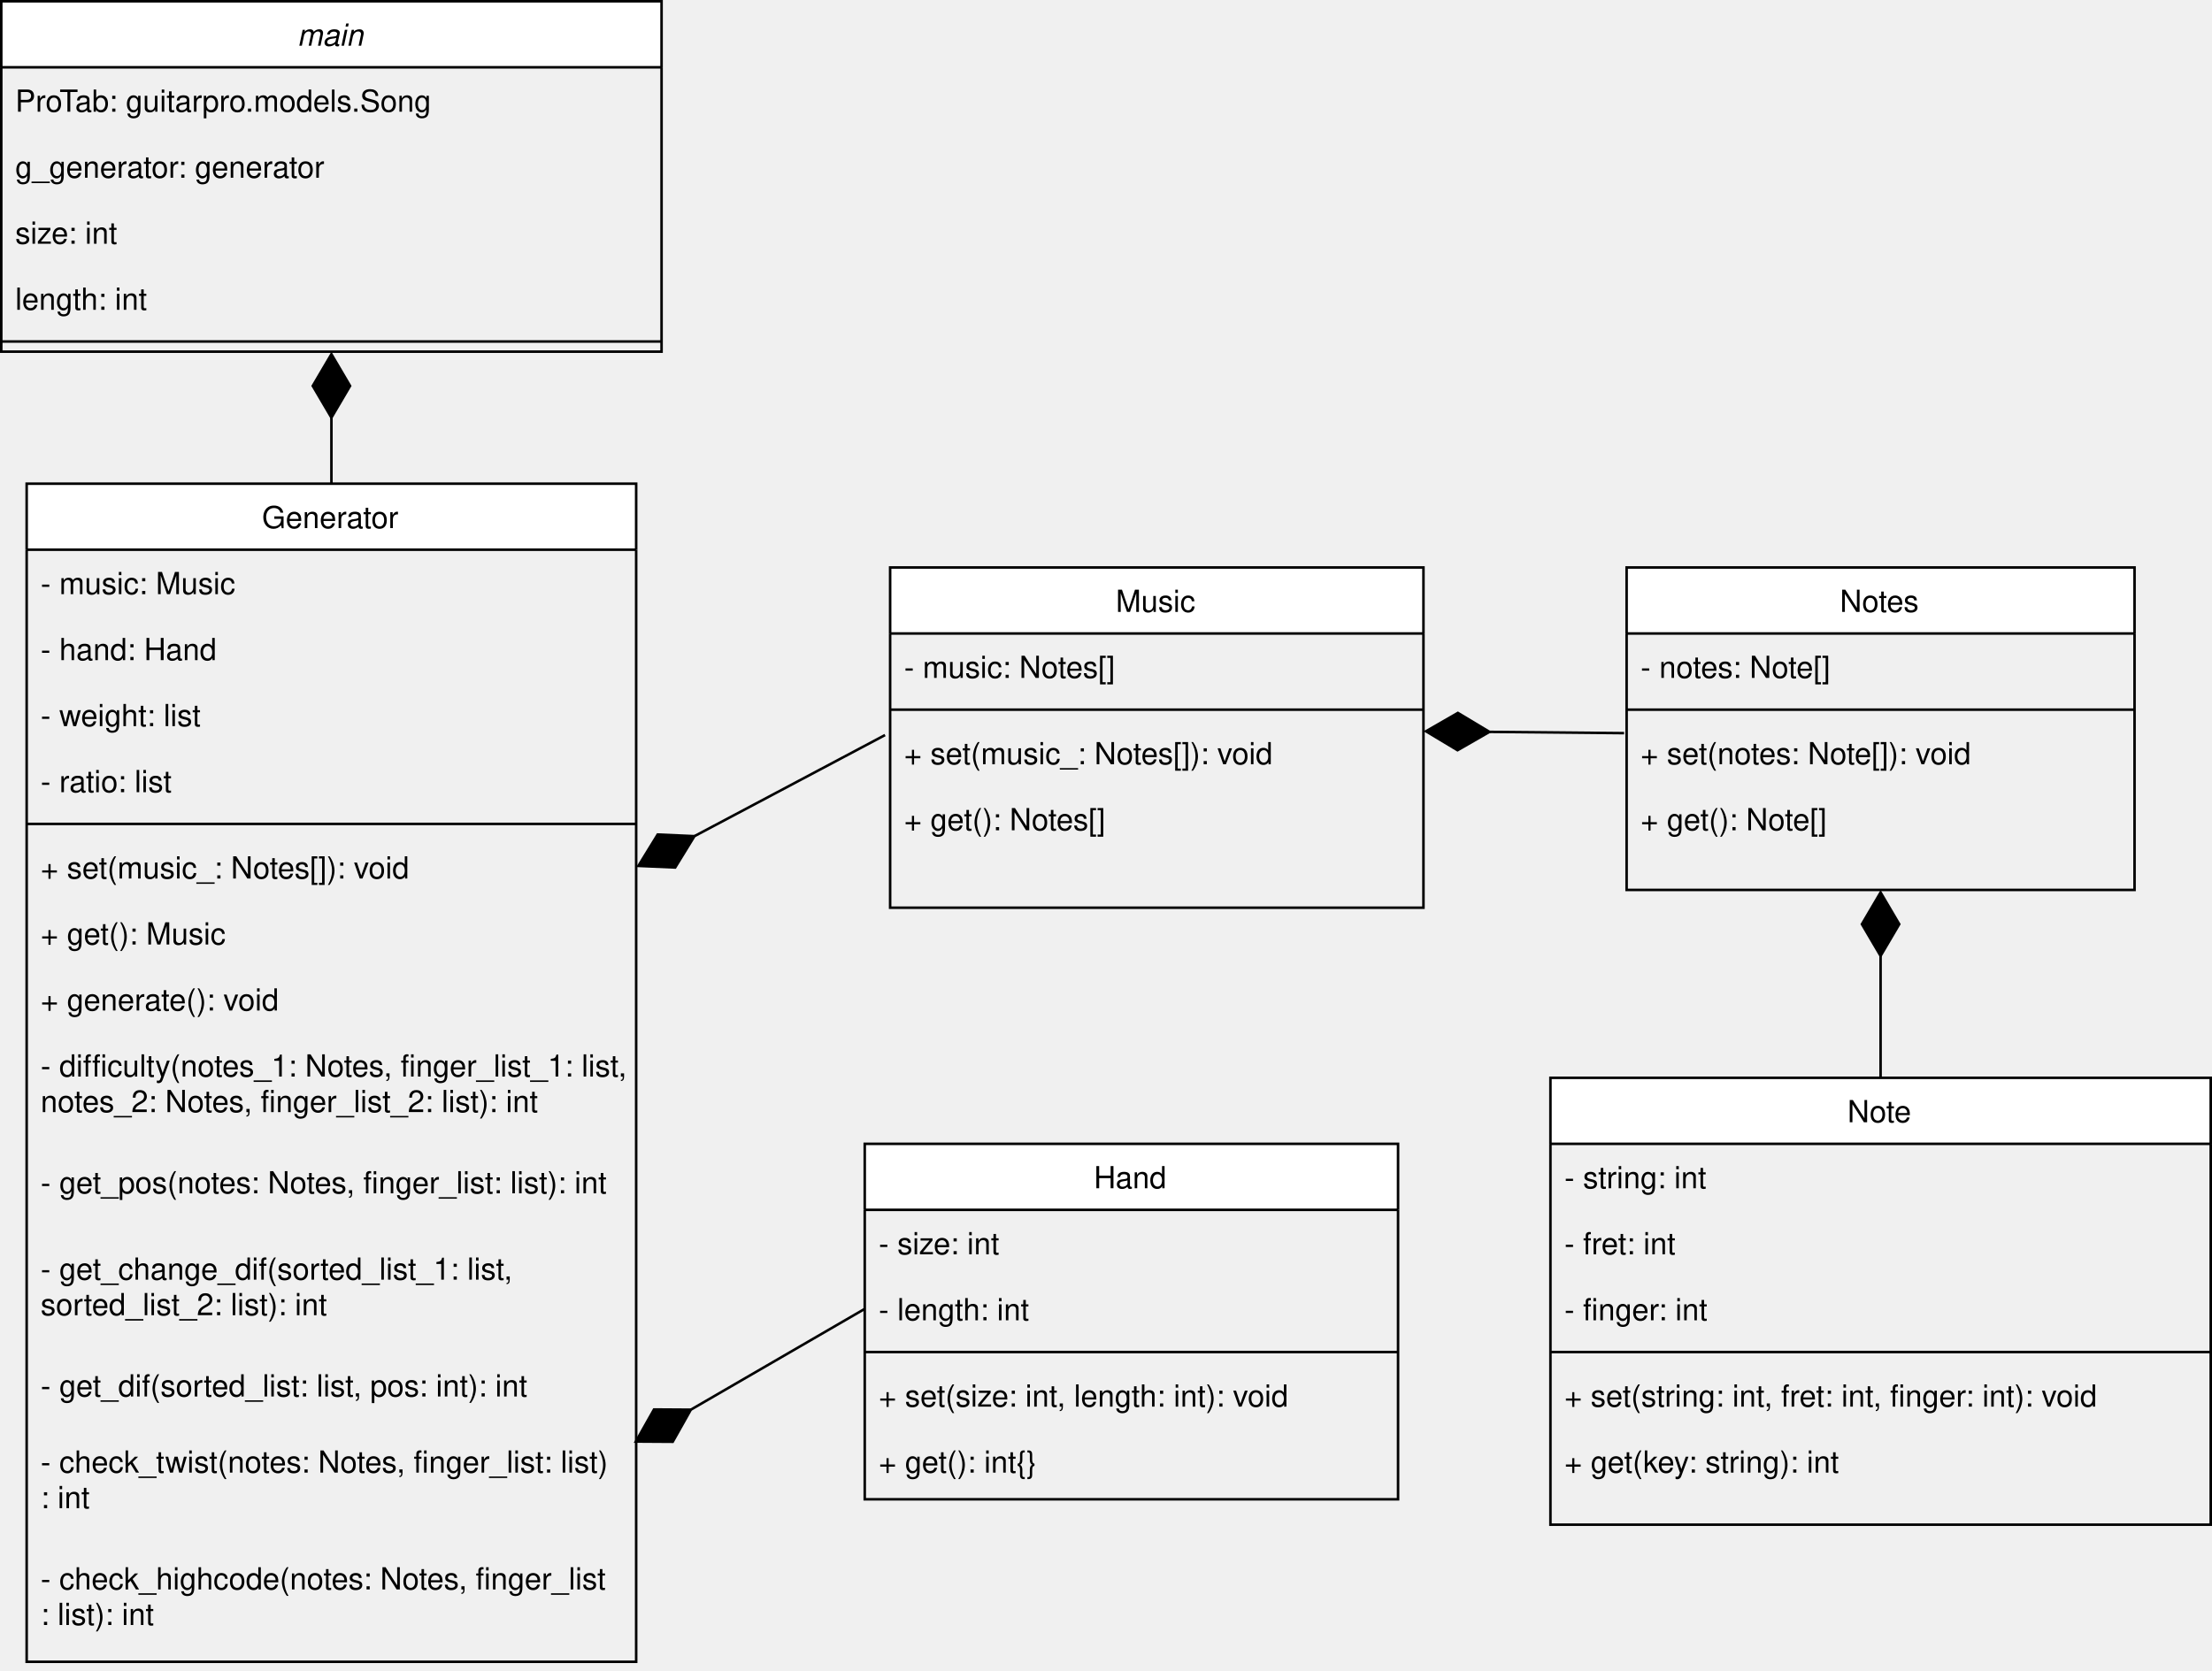
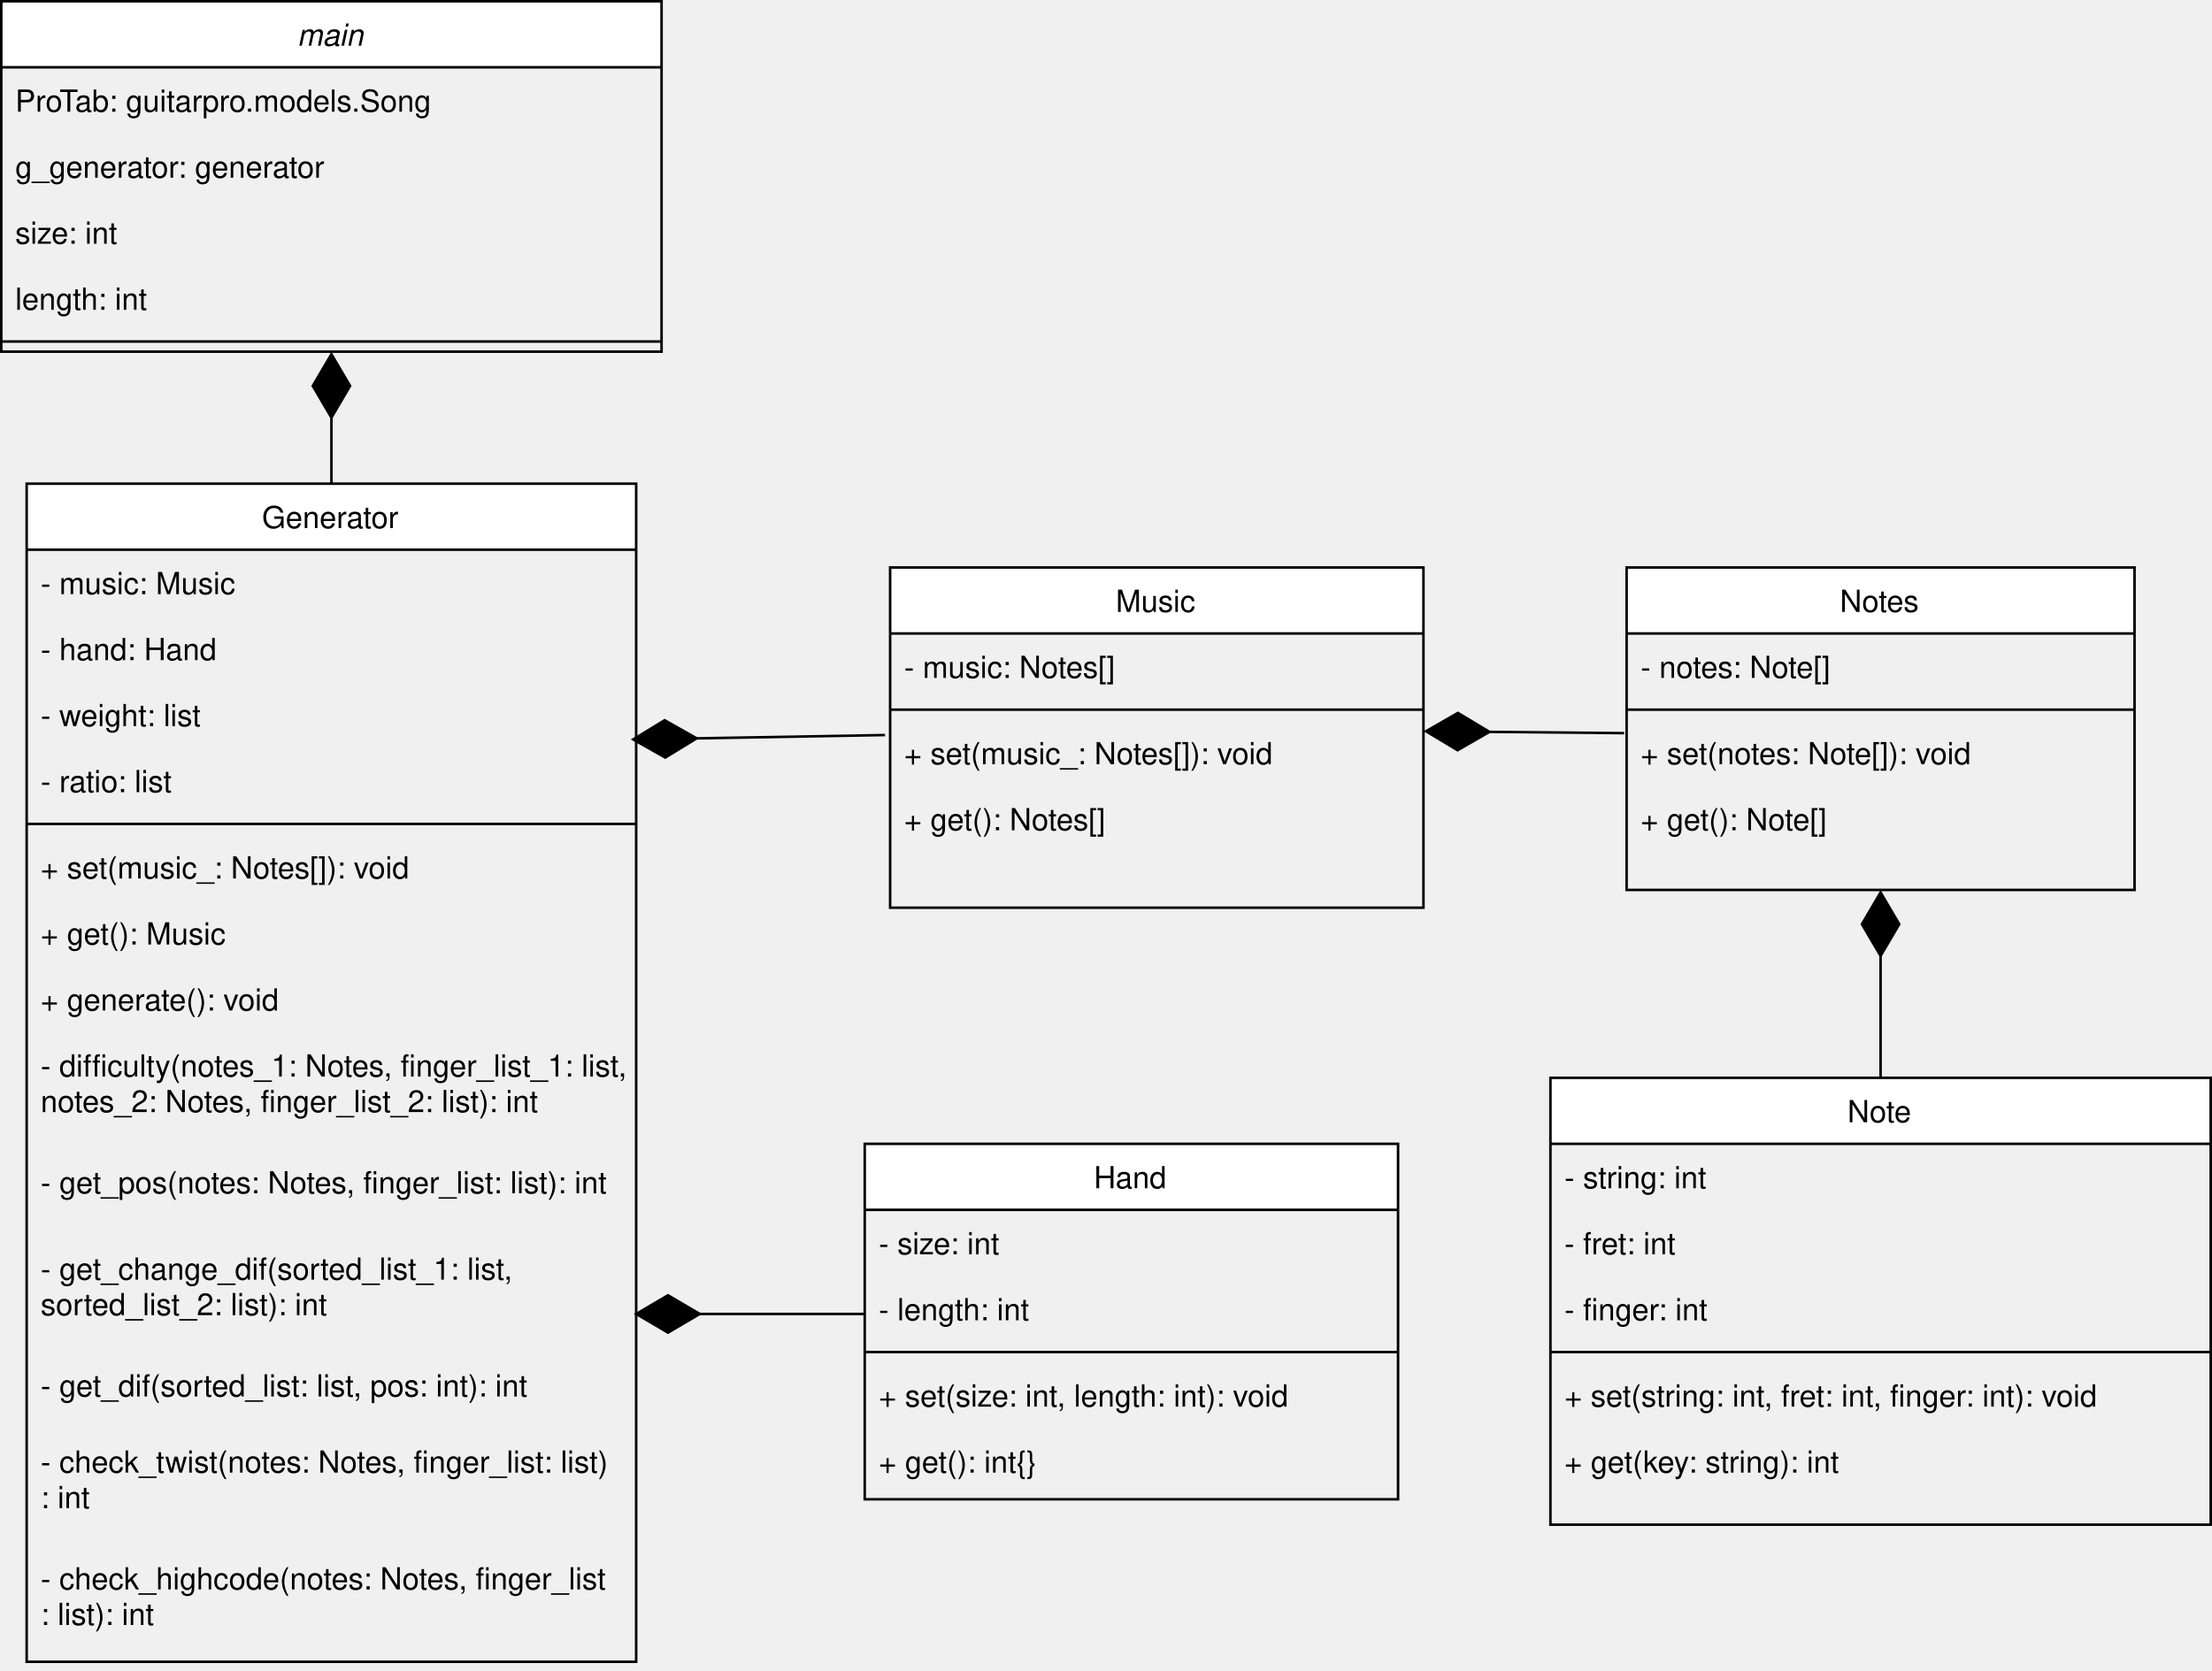
- <svg xmlns="http://www.w3.org/2000/svg" version="1.1" width="871px" height="658px" viewBox="-0.5 -0.5 871 658" content="&lt;mxfile host=&quot;app.diagrams.net&quot; modified=&quot;2021-06-02T10:53:16.390Z&quot; agent=&quot;5.0 (Windows NT 10.0; Win64; x64) AppleWebKit/537.36 (KHTML, like Gecko) Chrome/91.0.447.77 Safari/537.36&quot; etag=&quot;Nb8C_u5y9BFFRtoCtvaA&quot; version=&quot;14.7.3&quot; type=&quot;device&quot;&gt;&lt;diagram id=&quot;C5RBs43oDa-KdzZeNtuy&quot; name=&quot;Page-1&quot;&gt;7V3ZcuI4FP0aqrofoLwDj4EsPT3JTOiks8xLysHCVmMsYisB+utHsi1vUhyzGFKNU6kKkiXZ1jn36uhKIi11OFte+ObcuUIWcFuKZC1b6mlLUeS+pJA/NGcV50iaHuXYPrTivDTjBv4GrGCc+wotEOQKYoRcDOf5zDHyPDDGuTzT99EiX2yC3Pxd56YNuIybsenyuffQwk6U21O6af43AG2H3Vk2+tGVmckKx28SOKaFFpks9aylDn2EcPRpthwCl/Ye65f7v1b37uXUuPg+Cl7Mn4O/b/+5a0eNna9TJXkFH3h446Z/Tyfn3+60Xw/z6/PRQro4ef7ejqtIb6b7GvfXzIRe/L54xToxWMCZa3okNZggD9/EV0gXDEwX2h75PCbPBnyS8QZ8DEn/n8QXMJqT3LEDXevSXKFX+gYBNsdTlho4yIe/SbOmSy7JJINc9nFMJcXIlbihNUm2RHJ9EJAy16xb5CTr0gxwXGaMXNecB/A5fGBaZGb6NvQGCGM0Yw2hV88CVpxKcA4T2EfThDm0fkUwYtBob4BlhooxOBcAzQD2V6QIu8oshlka490ipa1ixHlOlrJqLzaX2FTspO3kdj+IaZmeTTohuZ+iFu6n8feTRfcjiORuZ7oEeM/EYEC7MciSkHzIvGqaFVJTTNOrF+W/e1cNguEqIBQZvcxvXtp9jqbXPro1n1vqSeRiCGHmPurMqP8KOjfIszkOExhwhq8umOB32RrMzTH07MuwzKmW5vyIu4FmIVJ34oZMcaBlAS9kEjaxGZGN0meOoIfDftIH5Jf05lDq6C2dPNCQpOU0TX5pcR8PkUdIR6yQ3gcQJi8AZbOAd6UW/THvVnk4P6JZEfYsy3J4l4ArfGKdA9d+soEHfBMjP0Y4STaoVkNVV/aHqtBkDQ7VIHToFE7aCw2Q1YDs9g4MZI8D0gWeTZ+lgXI9KIl2PrCr1TgsOfBcGMo8B89SNVaUQB8gOyMY0eYYlLcU6dO2zMGt8nCrAmhd8xm41yiAGCLavh+VLUB+MFTVijqtRKVtBSrvaf9BGARVRbzUiPjdifiunhfVqqby5JBEIp5NSNcT8XJBxKu9TyHil/0rd/qqX4yMs1vnTno579vLtsyPJG2S9EKyhoMJ5W1sy0c6phiVCVei3kX8qm1I4admzZCyLagi8S4CdQcjitBSFX5K1lIGFFSAvwjt9WuU8YZIu43pVkPZEOiGukxXDDOvHCKYbQLz18Ylb4hr79AuWe5yuF69BnDcKMIDKELNqKAIZZEiVLVNFKFeUKCfJKwrdkC8eKCKcBaSNXE/wXH7n8Sat9KEIobV5oAUtRGFu4dVpApFsNYVZ1BE0SOmCkObfeKMttGFGwAtEoZ12a/QL7OgwkfCsPHMO5CG+0WWAzYU+I0wPECoUMkLNV2ruDogd0vY8WeECvmRph0S1Cd+4ZjWnUpt+FOu8It1Pu92KJ4TH+AGzV3IwP2iyYcXQjRJdwO/wXNdPPe5wC98YlGw93gna7sBtfJSf10hfEEMMJ2scQPpkPfGQ96kj2sytyMiyAd31+9N2+lkbgpWEagRJb427nttgNVD+29Z5gD+Znq8iTaTuj1E+wvRd71bMZaThOn/3Ekd84TFWd2RbQstt+FPGeQXy0bxdp7j2xy6I0CrhvfrG0eaVZsaYBVN72patRGb6XubPMKJQN73Dnn7bTT/BpgfPMyvi3blFRZwaHd0B63uaYPrVpO5/a7f8Brq4t2zUY3g38OpzcIqjioLBL8moIhm/PHbe1Rx2D+zvUe8Le1I/E9iy1tpfhG36htXxKF/h4YbQkCFgYcGzzUkf114jn79nM1+PD+b35b/ng2hMhndPQiO/1M4F/GtKaAuDI52Drc+oCKxv1dA+VAgBZTIA4gaPNfHU7iMs1ePqzarc3XgKjqzKcK1tll5s5dyX0jv0SWLn7nCKZtGB68HqrFHt/z97vry1Fvc99CD60zxyHi8cQTCiWEaTsbBl8ZYN8G1X9Et7wJXyV6NwK/zK0m68pazx97lSO++I4gtOJnA8auLV9Hpxyc565wzWyWeqLxiVyOpRS6Sh6VhAXUQVVZKKytp5WY1foMpslxxjqzV9X0pfISuHTn7pzkKiqdneQI08G8XIak4pS47XLcV/OIZGIV/7JgE5SfiTL4EpG+A9YG3yBZqvMJ2tOgf2iuIQ6GUFgU+FNggEadRXIxroF8DelWr6hFKNuBsBb34MMPYAePpE14QoNcbFFIH0bBhfTZ0K7KhNkfAx3NSNjjk/mNkgQqEKLKgGRk2I4QmV4wP7IIQwmc2KkT4gGed0O9CJikLmjPkWbcOpF1OLpxDl4X9SIqtv2r5gCBYQvxAYSH9HaUeY5Do59NlNrFiCY+8XqYSTT4mdyKJtFqYYvV4rMqWWgP06o9BBUyx6dsgbrDsm9uAlftCaB550UqpD1wTw7dsxdKV2WsUWllylq8fPyRb2CkOJtFbxrVSwnAN9dgXhTB6qv2O3itQL+oJrrENlm2FsY298JFxS84yK0O0nXArS5nSMOwhOKOxDZQMaqm/GWc0Teooaj/5yTerS3JHkjKX98olUezzs3CJ+cS2RDoo5xY7iqSUu0aSuAY+JN1Dd8/U4fbYd3AdxJ1pBS8kdTv6ZuQ0uh82VTMFRQehaqPgmkPlJsPyrofXiqOrcTg69oqHKopnJaqSMTkdkYg/uS4qimNDomWD2qRezqPp5f4s5W+/b+TdqKx86EhpqmZ3yAbLLE/LZtsHGdG7haFX0TZ1m2o/z9TEjW7NVJJM/2VJVDz9zy/q2f8=&lt;/diagram&gt;&lt;/mxfile&gt;">
+ <svg xmlns="http://www.w3.org/2000/svg" version="1.1" width="871px" height="658px" viewBox="-0.5 -0.5 871 658" content="&lt;mxfile host=&quot;app.diagrams.net&quot; modified=&quot;2021-06-02T11:58:22.051Z&quot; agent=&quot;5.0 (Windows NT 10.0; Win64; x64) AppleWebKit/537.36 (KHTML, like Gecko) Chrome/91.0.447.77 Safari/537.36&quot; etag=&quot;A0bEeFAKCYcszlsnd_2u&quot; version=&quot;14.7.3&quot; type=&quot;device&quot;&gt;&lt;diagram id=&quot;C5RBs43oDa-KdzZeNtuy&quot; name=&quot;Page-1&quot;&gt;7V3ZcuI4FP0aqrofoLwDj4EsPT3JTOiks8xLysHCdmNbxBYB+utH8m5LMWYxpBqlUhUkS7Ktc+7V0ZVEWvLQXV75+sy6gQZwWpJgLFvyeUuSxL4g4T8kZxXnCIoa5Zi+bcR5Wcad/RskBePcuW2AoFAQQegge1bMHEPPA2NUyNN9Hy6KxSbQKd51ppuAyrgb6w6d+2gbyIpye1I3y/8GbNNK7ixq/eiKqyeF4zcJLN2Ai1yWfNGShz6EKPrkLofAIb2X9MvjX6tH53qqXX0fBW/6z8Hf9/88tKPGLjepkr6CDzy0ddO/p5PLbw/Kr6fZ7eVoIVydvX5vx1WEd92Zx/3l6rYXvy9aJZ0YLGzX0T2cGkygh+7iK7gLBrpjmx7+PMbPBnyc8Q58ZOP+P4svIDjDuWPLdoxrfQXn5A0CpI+nSWpgQd/+jZvVHXxJxBn4so9iKklaocQdqYmzBZzrgwCXuU26RUyzrvUAxWXG0HH0WWC/hg9Miri6b9reACIE3aQhOPcMYMSpFOcwgXw4TZlD6tcEIwaN9AZY5qgYg3MFoAuQv8JFkquJxSSWlvBukdFW0uI8K09ZuRebS2wqZtp2ersf2LR0z8SdkN5Pkkv3U+j7iaz7YUQKt9MdDLynIzAg3RjkSYg/5F41ywqpyabpzZv036MjB8FwFWCKjN5md2/tPkXTWx/e668t+SxyMZgwMx92XOK/gs4d9EyKwxgGlOOrAyboQ7YGM31se+Z1WOZcyXJ+xN1AsiCuO3FCpli2YQAvZBLSkR6RjdBnBm0Phf2kDvAv7s2h0FFbKn6gIU6LWRr/kuI+GkIPkw5bIbkPwExeAMJmBu8qLXo971ZFONfRrAx7nmUFvCvAZT6xSoFrvpjAA76OoB8jnCY5qvVQVaXDoco0WY1CNQgdOoGT9AIHsh6Q3d6RgexRQDrAM8mzcCg3gxJr5yO7WoXCkgLPsUOZZyE3U2NlCbQGWRdjRJpLoLwnSJ+3RQpumYZbZkDr6K/AuYWBjWxI2vejsiXIj4aqXFOnVai0nUClPe0/EIGgrogXuIjfn4jvqkVRLSsyTQ6BJeKTCelmIl4siXi59ylE/LJ/40zn6tVIu7i3HoS3y765bIv0SNLGSS8kaziYEN7GtnyiY4pWm3AV6p3Fr8aGFHpqxoeUXUFliXcWqHsYUZiWKtFTspY0IKAC9IVpr1+jjHeI2+WmWw9ljaEbmjJdNsy0cohgNjHMX7lL3hLX3rFdstilcL2ZB/aYK8IjKEJFq6EIRZYilJVtFKFaUqCfJKzLdkC0eCCK0A3Jmrqf4LT9T2rNO2lCFsMac0CSzEXh/mFlqUIWrE3FGSRW9ChRhaHNvlBGy3XhFkCzhGFT9sv0y0lQYZ0w5J55D9LwsMhSwIYCnwvDI4QKpaJQU5WaqwNit4Idf0aokB5p2iFBfewXTmndqdKGP+UKP1vn026H4DnxAeJo7kMGHhZNOrwQoom7G/gcz03xPOQCP/OJWcHe052s7QfU2kv9TYXwGTHAbLJGDaRD2hsPaZM+rcncnoggHt1dfzRtJ5O5KVhFoEaU+Mrd98YAy8f236JIAfxN92gT5ZO6A0T7S9F3tVszlpOG6f/cSV3iCcuzuhPbFlptw58yyM+WjeztPKe3OXRPgNYN7zc3jvBVmwZgZU3vGlq1YZvpR5s8wolA0fcOafvlmn8LzI8e5ldZu/JKCzikO7qDVvec47rTZO6w6ze0hrr68GwUF/wHOLVZWsWRRYbgVxgUUbQ/fnuPzA7757b3sLelnYj/SW15J83P4lZz4wo79G+RcEMIKDPwwPHcQPI3hefo10/X/fH6qn9b/nsxtKXJ6OGJcfyfwLmIb00AdezgZOdwmwPKEvsHBZQOBRJAsTywIcdzczyZyzgH9bgyX51rAlfWmU0Wro3NyvleykMhfUCXzH7mGqdsuA7eDFTtgG75+8Pt9bm3eOzBJ8eaopH2fGcxhFOCaTgZB1+4sW6Da7+mW94HroK5GoFflzeCcOMt3efe9UjtfiCIDXsyscdzB62i048vYt4557ZKvBB5lVyNpBa+iB+WhAXkQVRZqqwsZZX5avwWU2Sx5hxZaer7UugIXTty9i8zGJRPz9IE4PDvFiGpOaWuOly3E/zsGRiBf2zpGOUX7Ey+BLhvgLHGW+QLca+wGy36x/YK7FAooUWJDyU2CNhplBfjOPQbQC8rdT1CxQacnaBnH2YYW2A8fUELDPRmg0LmIDgbNmdDtyYbGnMEdDwnY4OF7z+GBqhBiDIL+MiwHSEUsWZ8YB+EYD6zViPCBzzjjHwXMk4Ztu5Cz7i3bNLl+MKl7SRhP5xK1l+VYkAQLG30RGDB/R2lnmOQyOfzZT6xShIefr1cJZJ8Tu+EE1m1MJXUo7GqWmoN4NwfgxqYIt03Qdxg1Te3AaPwhdA08qyVUh84OrLf8xUrV2ZvYWhl6Vm+fvyQycJOeTCJ3jKulRGGaqiXfFFIQk+531F7JepFPUE1tsWyLTO2cRA+Ztzq98U8u9pCR5TUNRQLU7fAt/G7ku0LW/AuT6eqpZRj0ElJ9lYmLBD629FJUYSOJPfTn2KzqiB2BCF3+aA0Y4VFG6NZgWI5f/YRv2J3ickoCAWP2ZEEqdpr4sRuzFzrEZOv5zqKp1NKDkrodtTtyKl11zbVMAVZZ6Qa9HQbjaLbjNj7HnlrDrza8ejYK5+3KB+jqEvG9OBEqgvFpqjIDhuxVhQaHXW1okvUusphB92q6NlxBt0iAzS5uyWV+qWGusKeqIST2b8biYpn/7VFvvgf&lt;/diagram&gt;&lt;/mxfile&gt;">
  <defs>
    <clipPath id="mx-clip-4-31-252-26-0">
      <rect x="4" y="31" width="252" height="26" />
    </clipPath>
    <clipPath id="mx-clip-4-57-252-26-0">
      <rect x="4" y="57" width="252" height="26" />
    </clipPath>
    <clipPath id="mx-clip-4-83-252-26-0">
      <rect x="4" y="83" width="252" height="26" />
    </clipPath>
    <clipPath id="mx-clip-4-109-252-26-0">
      <rect x="4" y="109" width="252" height="26" />
    </clipPath>
    <clipPath id="mx-clip-644-254-192-26-0">
      <rect x="644" y="254" width="192" height="26" />
    </clipPath>
    <clipPath id="mx-clip-644-288-192-26-0">
      <rect x="644" y="288" width="192" height="26" />
    </clipPath>
    <clipPath id="mx-clip-644-314-192-26-0">
      <rect x="644" y="314" width="192" height="26" />
    </clipPath>
    <clipPath id="mx-clip-354-254-202-26-0">
      <rect x="354" y="254" width="202" height="26" />
    </clipPath>
    <clipPath id="mx-clip-354-288-202-26-0">
      <rect x="354" y="288" width="202" height="26" />
    </clipPath>
    <clipPath id="mx-clip-354-314-202-26-0">
      <rect x="354" y="314" width="202" height="26" />
    </clipPath>
    <clipPath id="mx-clip-614-455-252-26-0">
      <rect x="614" y="455" width="252" height="26" />
    </clipPath>
    <clipPath id="mx-clip-614-481-252-26-0">
      <rect x="614" y="481" width="252" height="26" />
    </clipPath>
    <clipPath id="mx-clip-614-507-252-26-0">
      <rect x="614" y="507" width="252" height="26" />
    </clipPath>
    <clipPath id="mx-clip-614-541-252-26-0">
      <rect x="614" y="541" width="252" height="26" />
    </clipPath>
    <clipPath id="mx-clip-614-567-252-26-0">
      <rect x="614" y="567" width="252" height="26" />
    </clipPath>
    <clipPath id="mx-clip-344-481-202-26-0">
      <rect x="344" y="481" width="202" height="26" />
    </clipPath>
    <clipPath id="mx-clip-344-507-202-26-0">
      <rect x="344" y="507" width="202" height="26" />
    </clipPath>
    <clipPath id="mx-clip-344-541-202-26-0">
      <rect x="344" y="541" width="202" height="26" />
    </clipPath>
    <clipPath id="mx-clip-344-567-202-26-0">
      <rect x="344" y="567" width="202" height="26" />
    </clipPath>
    <clipPath id="mx-clip-14-221-232-26-0">
      <rect x="14" y="221" width="232" height="26" />
    </clipPath>
    <clipPath id="mx-clip-14-247-232-26-0">
      <rect x="14" y="247" width="232" height="26" />
    </clipPath>
    <clipPath id="mx-clip-14-273-232-26-0">
      <rect x="14" y="273" width="232" height="26" />
    </clipPath>
    <clipPath id="mx-clip-14-299-232-26-0">
      <rect x="14" y="299" width="232" height="26" />
    </clipPath>
    <clipPath id="mx-clip-14-333-232-26-0">
      <rect x="14" y="333" width="232" height="26" />
    </clipPath>
    <clipPath id="mx-clip-14-359-232-26-0">
      <rect x="14" y="359" width="232" height="26" />
    </clipPath>
    <clipPath id="mx-clip-14-385-232-26-0">
      <rect x="14" y="385" width="232" height="26" />
    </clipPath>
    <clipPath id="mx-clip-14-411-232-46-0">
      <rect x="14" y="411" width="232" height="46" />
    </clipPath>
    <clipPath id="mx-clip-14-457-232-34-0">
      <rect x="14" y="457" width="232" height="34" />
    </clipPath>
    <clipPath id="mx-clip-14-491-232-46-0">
      <rect x="14" y="491" width="232" height="46" />
    </clipPath>
    <clipPath id="mx-clip-14-537-232-30-0">
      <rect x="14" y="537" width="232" height="30" />
    </clipPath>
    <clipPath id="mx-clip-14-567-232-46-0">
      <rect x="14" y="567" width="232" height="46" />
    </clipPath>
    <clipPath id="mx-clip-14-613-232-46-0">
      <rect x="14" y="613" width="232" height="46" />
    </clipPath>
  </defs>
  <g>
    <path d="M 0 26 L 0 0 L 260 0 L 260 26" fill="#ffffff" stroke="#000000" stroke-miterlimit="10" pointer-events="all" />
    <path d="M 0 26 L 0 138 L 260 138 L 260 26" fill="none" stroke="#000000" stroke-miterlimit="10" pointer-events="none" />
    <path d="M 0 26 L 260 26" fill="none" stroke="#000000" stroke-miterlimit="10" pointer-events="none" />
    <g fill="#000000" font-family="Helvetica" font-style="italic" pointer-events="none" text-anchor="middle" font-size="12px">
      <text x="129.5" y="17.5">main</text>
    </g>
    <g fill="#000000" font-family="Helvetica" pointer-events="none" clip-path="url(#mx-clip-4-31-252-26-0)" font-size="12px">
      <text x="5.5" y="43.5">ProTab: guitarpro.models.Song</text>
    </g>
    <g fill="#000000" font-family="Helvetica" pointer-events="none" clip-path="url(#mx-clip-4-57-252-26-0)" font-size="12px">
      <text x="5.5" y="69.5">g_generator: generator</text>
    </g>
    <g fill="#000000" font-family="Helvetica" pointer-events="none" clip-path="url(#mx-clip-4-83-252-26-0)" font-size="12px">
      <text x="5.5" y="95.5">size: int</text>
    </g>
    <g fill="#000000" font-family="Helvetica" pointer-events="none" clip-path="url(#mx-clip-4-109-252-26-0)" font-size="12px">
      <text x="5.5" y="121.5">length: int</text>
    </g>
    <path d="M 0 134 L 260 134" fill="none" stroke="#000000" stroke-miterlimit="10" pointer-events="none" />
    <path d="M 640 249 L 640 223 L 840 223 L 840 249" fill="#ffffff" stroke="#000000" stroke-miterlimit="10" pointer-events="none" />
    <path d="M 640 249 L 640 350 L 840 350 L 840 249" fill="none" stroke="#000000" stroke-miterlimit="10" pointer-events="none" />
    <path d="M 640 249 L 840 249" fill="none" stroke="#000000" stroke-miterlimit="10" pointer-events="none" />
    <g fill="#000000" font-family="Helvetica" pointer-events="none" text-anchor="middle" font-size="12px">
      <text x="739.5" y="240.5">Notes</text>
    </g>
    <g fill="#000000" font-family="Helvetica" pointer-events="none" clip-path="url(#mx-clip-644-254-192-26-0)" font-size="12px">
      <text x="645.5" y="266.5">- notes: Note[]</text>
    </g>
    <path d="M 640 279 L 840 279" fill="none" stroke="#000000" stroke-miterlimit="10" pointer-events="none" />
    <g fill="#000000" font-family="Helvetica" pointer-events="none" clip-path="url(#mx-clip-644-288-192-26-0)" font-size="12px">
      <text x="645.5" y="300.5">+ set(notes: Note[]): void</text>
    </g>
    <g fill="#000000" font-family="Helvetica" pointer-events="none" clip-path="url(#mx-clip-644-314-192-26-0)" font-size="12px">
      <text x="645.5" y="326.5">+ get(): Note[]</text>
    </g>
    <path d="M 350 249 L 350 223 L 560 223 L 560 249" fill="#ffffff" stroke="#000000" stroke-miterlimit="10" pointer-events="none" />
    <path d="M 350 249 L 350 357 L 560 357 L 560 249" fill="none" stroke="#000000" stroke-miterlimit="10" pointer-events="none" />
    <path d="M 350 249 L 560 249" fill="none" stroke="#000000" stroke-miterlimit="10" pointer-events="none" />
    <g fill="#000000" font-family="Helvetica" pointer-events="none" text-anchor="middle" font-size="12px">
      <text x="454.5" y="240.5">Music</text>
    </g>
    <g fill="#000000" font-family="Helvetica" pointer-events="none" clip-path="url(#mx-clip-354-254-202-26-0)" font-size="12px">
      <text x="355.5" y="266.5">- music: Notes[]</text>
    </g>
    <path d="M 350 279 L 560 279" fill="none" stroke="#000000" stroke-miterlimit="10" pointer-events="none" />
    <g fill="#000000" font-family="Helvetica" pointer-events="none" clip-path="url(#mx-clip-354-288-202-26-0)" font-size="12px">
      <text x="355.5" y="300.5">+ set(music_: Notes[]): void</text>
    </g>
    <g fill="#000000" font-family="Helvetica" pointer-events="none" clip-path="url(#mx-clip-354-314-202-26-0)" font-size="12px">
      <text x="355.5" y="326.5">+ get(): Notes[]</text>
    </g>
    <path d="M 610 450 L 610 424 L 870 424 L 870 450" fill="#ffffff" stroke="#000000" stroke-miterlimit="10" pointer-events="none" />
    <path d="M 610 450 L 610 600 L 870 600 L 870 450" fill="none" stroke="#000000" stroke-miterlimit="10" pointer-events="none" />
    <path d="M 610 450 L 870 450" fill="none" stroke="#000000" stroke-miterlimit="10" pointer-events="none" />
    <g fill="#000000" font-family="Helvetica" pointer-events="none" text-anchor="middle" font-size="12px">
      <text x="739.5" y="441.5">Note</text>
    </g>
    <g fill="#000000" font-family="Helvetica" pointer-events="none" clip-path="url(#mx-clip-614-455-252-26-0)" font-size="12px">
      <text x="615.5" y="467.5">- string: int</text>
    </g>
    <g fill="#000000" font-family="Helvetica" pointer-events="none" clip-path="url(#mx-clip-614-481-252-26-0)" font-size="12px">
      <text x="615.5" y="493.5">- fret: int</text>
    </g>
    <g fill="#000000" font-family="Helvetica" pointer-events="none" clip-path="url(#mx-clip-614-507-252-26-0)" font-size="12px">
      <text x="615.5" y="519.5">- finger: int</text>
    </g>
    <path d="M 610 532 L 870 532" fill="none" stroke="#000000" stroke-miterlimit="10" pointer-events="none" />
    <g fill="#000000" font-family="Helvetica" pointer-events="none" clip-path="url(#mx-clip-614-541-252-26-0)" font-size="12px">
      <text x="615.5" y="553.5">+ set(string: int, fret: int, finger: int): void</text>
    </g>
    <g fill="#000000" font-family="Helvetica" pointer-events="none" clip-path="url(#mx-clip-614-567-252-26-0)" font-size="12px">
      <text x="615.5" y="579.5">+ get(key: string): int</text>
    </g>
    <path d="M 340 476 L 340 450 L 550 450 L 550 476" fill="#ffffff" stroke="#000000" stroke-miterlimit="10" pointer-events="none" />
    <path d="M 340 476 L 340 590 L 550 590 L 550 476" fill="none" stroke="#000000" stroke-miterlimit="10" pointer-events="none" />
    <path d="M 340 476 L 550 476" fill="none" stroke="#000000" stroke-miterlimit="10" pointer-events="none" />
    <g fill="#000000" font-family="Helvetica" pointer-events="none" text-anchor="middle" font-size="12px">
      <text x="444.5" y="467.5">Hand</text>
    </g>
    <g fill="#000000" font-family="Helvetica" pointer-events="none" clip-path="url(#mx-clip-344-481-202-26-0)" font-size="12px">
      <text x="345.5" y="493.5">- size: int</text>
    </g>
    <g fill="#000000" font-family="Helvetica" pointer-events="none" clip-path="url(#mx-clip-344-507-202-26-0)" font-size="12px">
      <text x="345.5" y="519.5">- length: int</text>
    </g>
    <path d="M 340 532 L 550 532" fill="none" stroke="#000000" stroke-miterlimit="10" pointer-events="none" />
    <g fill="#000000" font-family="Helvetica" pointer-events="none" clip-path="url(#mx-clip-344-541-202-26-0)" font-size="12px">
      <text x="345.5" y="553.5">+ set(size: int, length: int): void</text>
    </g>
    <g fill="#000000" font-family="Helvetica" pointer-events="none" clip-path="url(#mx-clip-344-567-202-26-0)" font-size="12px">
      <text x="345.5" y="579.5">+ get(): int{}</text>
    </g>
    <path d="M 10 216 L 10 190 L 250 190 L 250 216" fill="#ffffff" stroke="#000000" stroke-miterlimit="10" pointer-events="none" />
    <path d="M 10 216 L 10 654 L 250 654 L 250 216" fill="none" stroke="#000000" stroke-miterlimit="10" pointer-events="none" />
    <path d="M 10 216 L 250 216" fill="none" stroke="#000000" stroke-miterlimit="10" pointer-events="none" />
    <g fill="#000000" font-family="Helvetica" pointer-events="none" text-anchor="middle" font-size="12px">
      <text x="129.5" y="207.5">Generator</text>
    </g>
    <g fill="#000000" font-family="Helvetica" pointer-events="none" clip-path="url(#mx-clip-14-221-232-26-0)" font-size="12px">
      <text x="15.5" y="233.5">- music: Music</text>
    </g>
    <g fill="#000000" font-family="Helvetica" pointer-events="none" clip-path="url(#mx-clip-14-247-232-26-0)" font-size="12px">
      <text x="15.5" y="259.5">- hand: Hand</text>
    </g>
    <g fill="#000000" font-family="Helvetica" pointer-events="none" clip-path="url(#mx-clip-14-273-232-26-0)" font-size="12px">
      <text x="15.5" y="285.5">- weight: list</text>
    </g>
    <g fill="#000000" font-family="Helvetica" pointer-events="none" clip-path="url(#mx-clip-14-299-232-26-0)" font-size="12px">
      <text x="15.5" y="311.5">- ratio: list</text>
    </g>
    <path d="M 10 324 L 250 324" fill="none" stroke="#000000" stroke-miterlimit="10" pointer-events="none" />
    <g fill="#000000" font-family="Helvetica" pointer-events="none" clip-path="url(#mx-clip-14-333-232-26-0)" font-size="12px">
      <text x="15.5" y="345.5">+ set(music_: Notes[]): void</text>
    </g>
    <g fill="#000000" font-family="Helvetica" pointer-events="none" clip-path="url(#mx-clip-14-359-232-26-0)" font-size="12px">
      <text x="15.5" y="371.5">+ get(): Music</text>
    </g>
    <g fill="#000000" font-family="Helvetica" pointer-events="none" clip-path="url(#mx-clip-14-385-232-26-0)" font-size="12px">
      <text x="15.5" y="397.5">+ generate(): void</text>
    </g>
    <g fill="#000000" font-family="Helvetica" pointer-events="none" clip-path="url(#mx-clip-14-411-232-46-0)" font-size="12px">
      <text x="15.5" y="423.5">- difficulty(notes_1: Notes, finger_list_1: list,</text>
      <text x="15.5" y="437.5">notes_2: Notes, finger_list_2: list): int</text>
    </g>
    <g fill="#000000" font-family="Helvetica" pointer-events="none" clip-path="url(#mx-clip-14-457-232-34-0)" font-size="12px">
      <text x="15.5" y="469.5">- get_pos(notes: Notes, finger_list: list): int</text>
    </g>
    <g fill="#000000" font-family="Helvetica" pointer-events="none" clip-path="url(#mx-clip-14-491-232-46-0)" font-size="12px">
      <text x="15.5" y="503.5">- get_change_dif(sorted_list_1: list,</text>
      <text x="15.5" y="517.5">sorted_list_2: list): int</text>
    </g>
    <g fill="#000000" font-family="Helvetica" pointer-events="none" clip-path="url(#mx-clip-14-537-232-30-0)" font-size="12px">
      <text x="15.5" y="549.5">- get_dif(sorted_list: list, pos: int): int</text>
    </g>
    <g fill="#000000" font-family="Helvetica" pointer-events="none" clip-path="url(#mx-clip-14-567-232-46-0)" font-size="12px">
      <text x="15.5" y="579.5">- check_twist(notes: Notes, finger_list: list)</text>
      <text x="15.5" y="593.5">: int</text>
    </g>
    <g fill="#000000" font-family="Helvetica" pointer-events="none" clip-path="url(#mx-clip-14-613-232-46-0)" font-size="12px">
      <text x="15.5" y="625.5">- check_highcode(notes: Notes, finger_list</text>
      <text x="15.5" y="639.5">: list): int</text>
    </g>
    <path d="M 130 190 L 130 163.99" fill="none" stroke="#000000" stroke-miterlimit="10" pointer-events="none" />
    <path d="M 130 138.99 L 137.35 151.49 L 130 163.99 L 122.65 151.49 Z" fill="#000000" stroke="#000000" stroke-miterlimit="10" pointer-events="none" />
-     <path d="M 348 289 L 272.95 328.82" fill="none" stroke="#000000" stroke-miterlimit="10" pointer-events="none" />
-     <path d="M 250.87 340.54 L 258.47 328.18 L 272.95 328.82 L 265.36 341.17 Z" fill="#000000" stroke="#000000" stroke-miterlimit="10" pointer-events="none" />
+     <path d="M 348 289 L 273.82 290.3" fill="none" stroke="#000000" stroke-miterlimit="10" pointer-events="none" />
+     <path d="M 248.83 290.73 L 261.2 283.16 L 273.82 290.3 L 261.45 297.87 Z" fill="#000000" stroke="#000000" stroke-miterlimit="10" pointer-events="none" />
    <path d="M 639 288.25 L 585.99 287.75" fill="none" stroke="#000000" stroke-miterlimit="10" pointer-events="none" />
    <path d="M 560.99 287.51 L 573.56 280.28 L 585.99 287.75 L 573.42 294.98 Z" fill="#000000" stroke="#000000" stroke-miterlimit="10" pointer-events="none" />
    <path d="M 740 424 L 740 375.99" fill="none" stroke="#000000" stroke-miterlimit="10" pointer-events="none" />
    <path d="M 740 350.99 L 747.35 363.49 L 740 375.99 L 732.65 363.49 Z" fill="#000000" stroke="#000000" stroke-miterlimit="10" pointer-events="none" />
-     <path d="M 340 515 L 271.52 554.71" fill="none" stroke="#000000" stroke-miterlimit="10" pointer-events="none" />
-     <path d="M 249.89 567.26 L 257.02 554.62 L 271.52 554.71 L 264.4 567.35 Z" fill="#000000" stroke="#000000" stroke-miterlimit="10" pointer-events="none" />
+     <path d="M 340 517 L 275.03 517" fill="none" stroke="#000000" stroke-miterlimit="10" pointer-events="none" />
+     <path d="M 250.03 517 L 262.53 509.65 L 275.03 517 L 262.53 524.36 Z" fill="#000000" stroke="#000000" stroke-miterlimit="10" pointer-events="none" />
  </g>
</svg>
